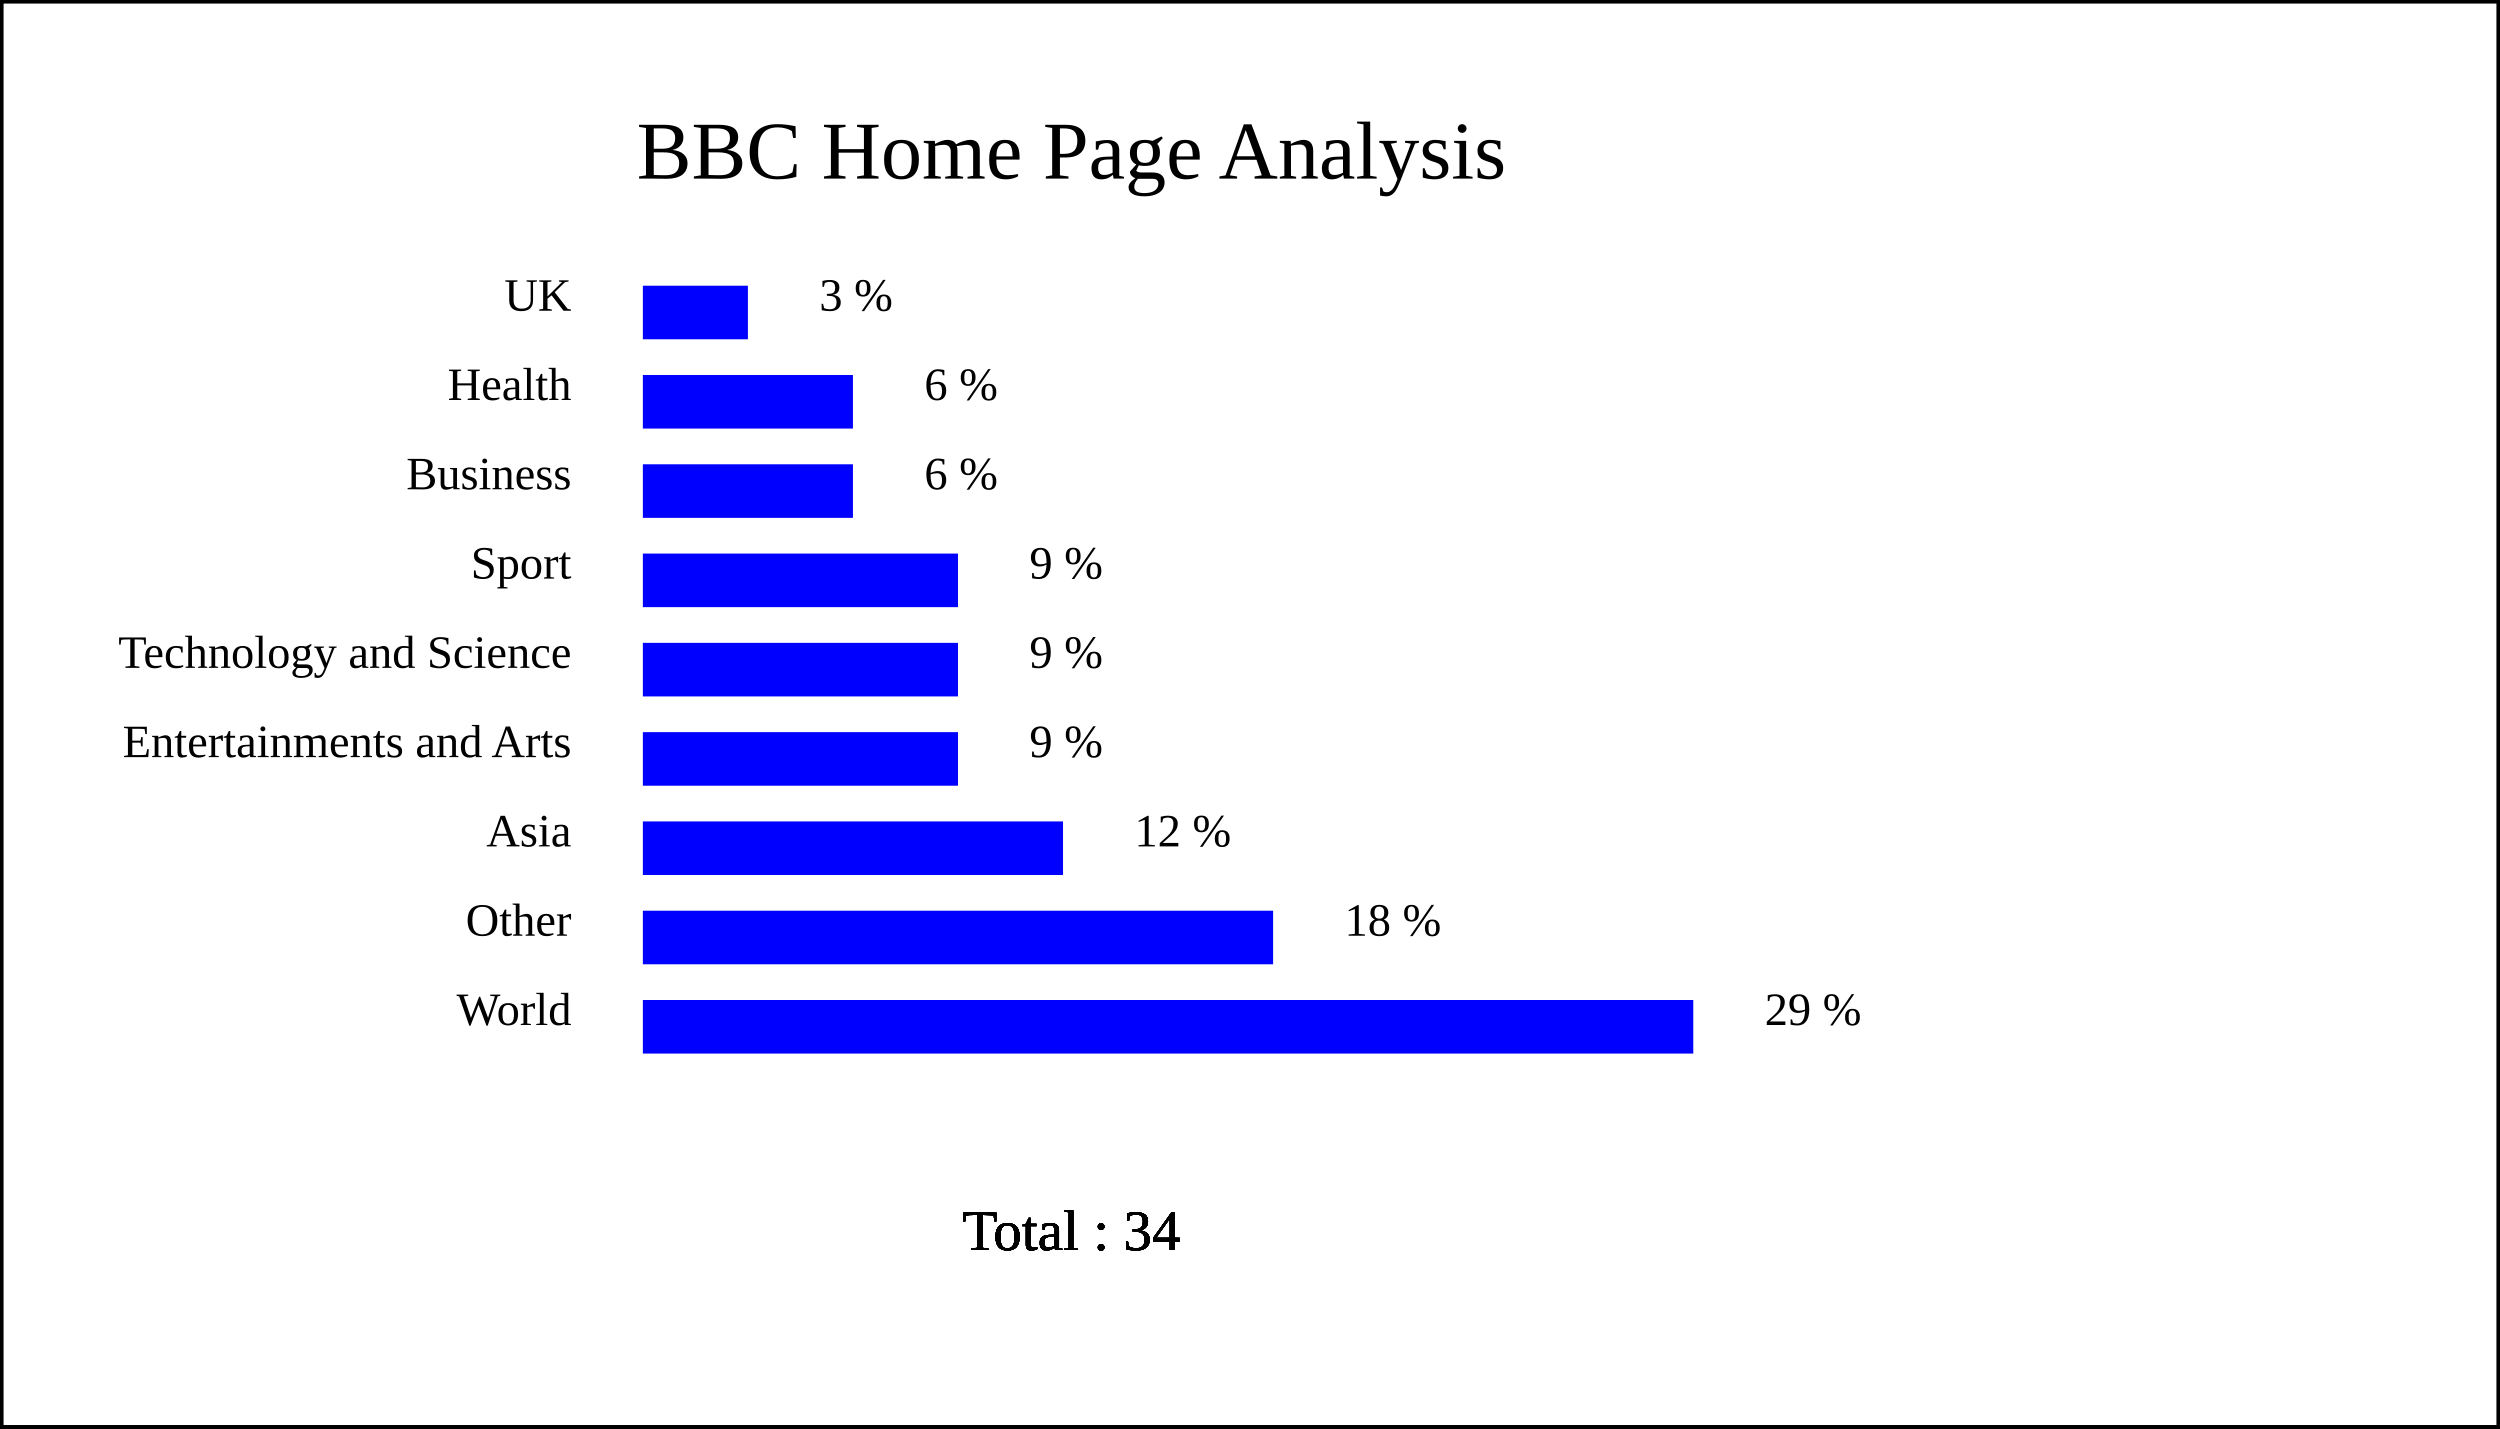
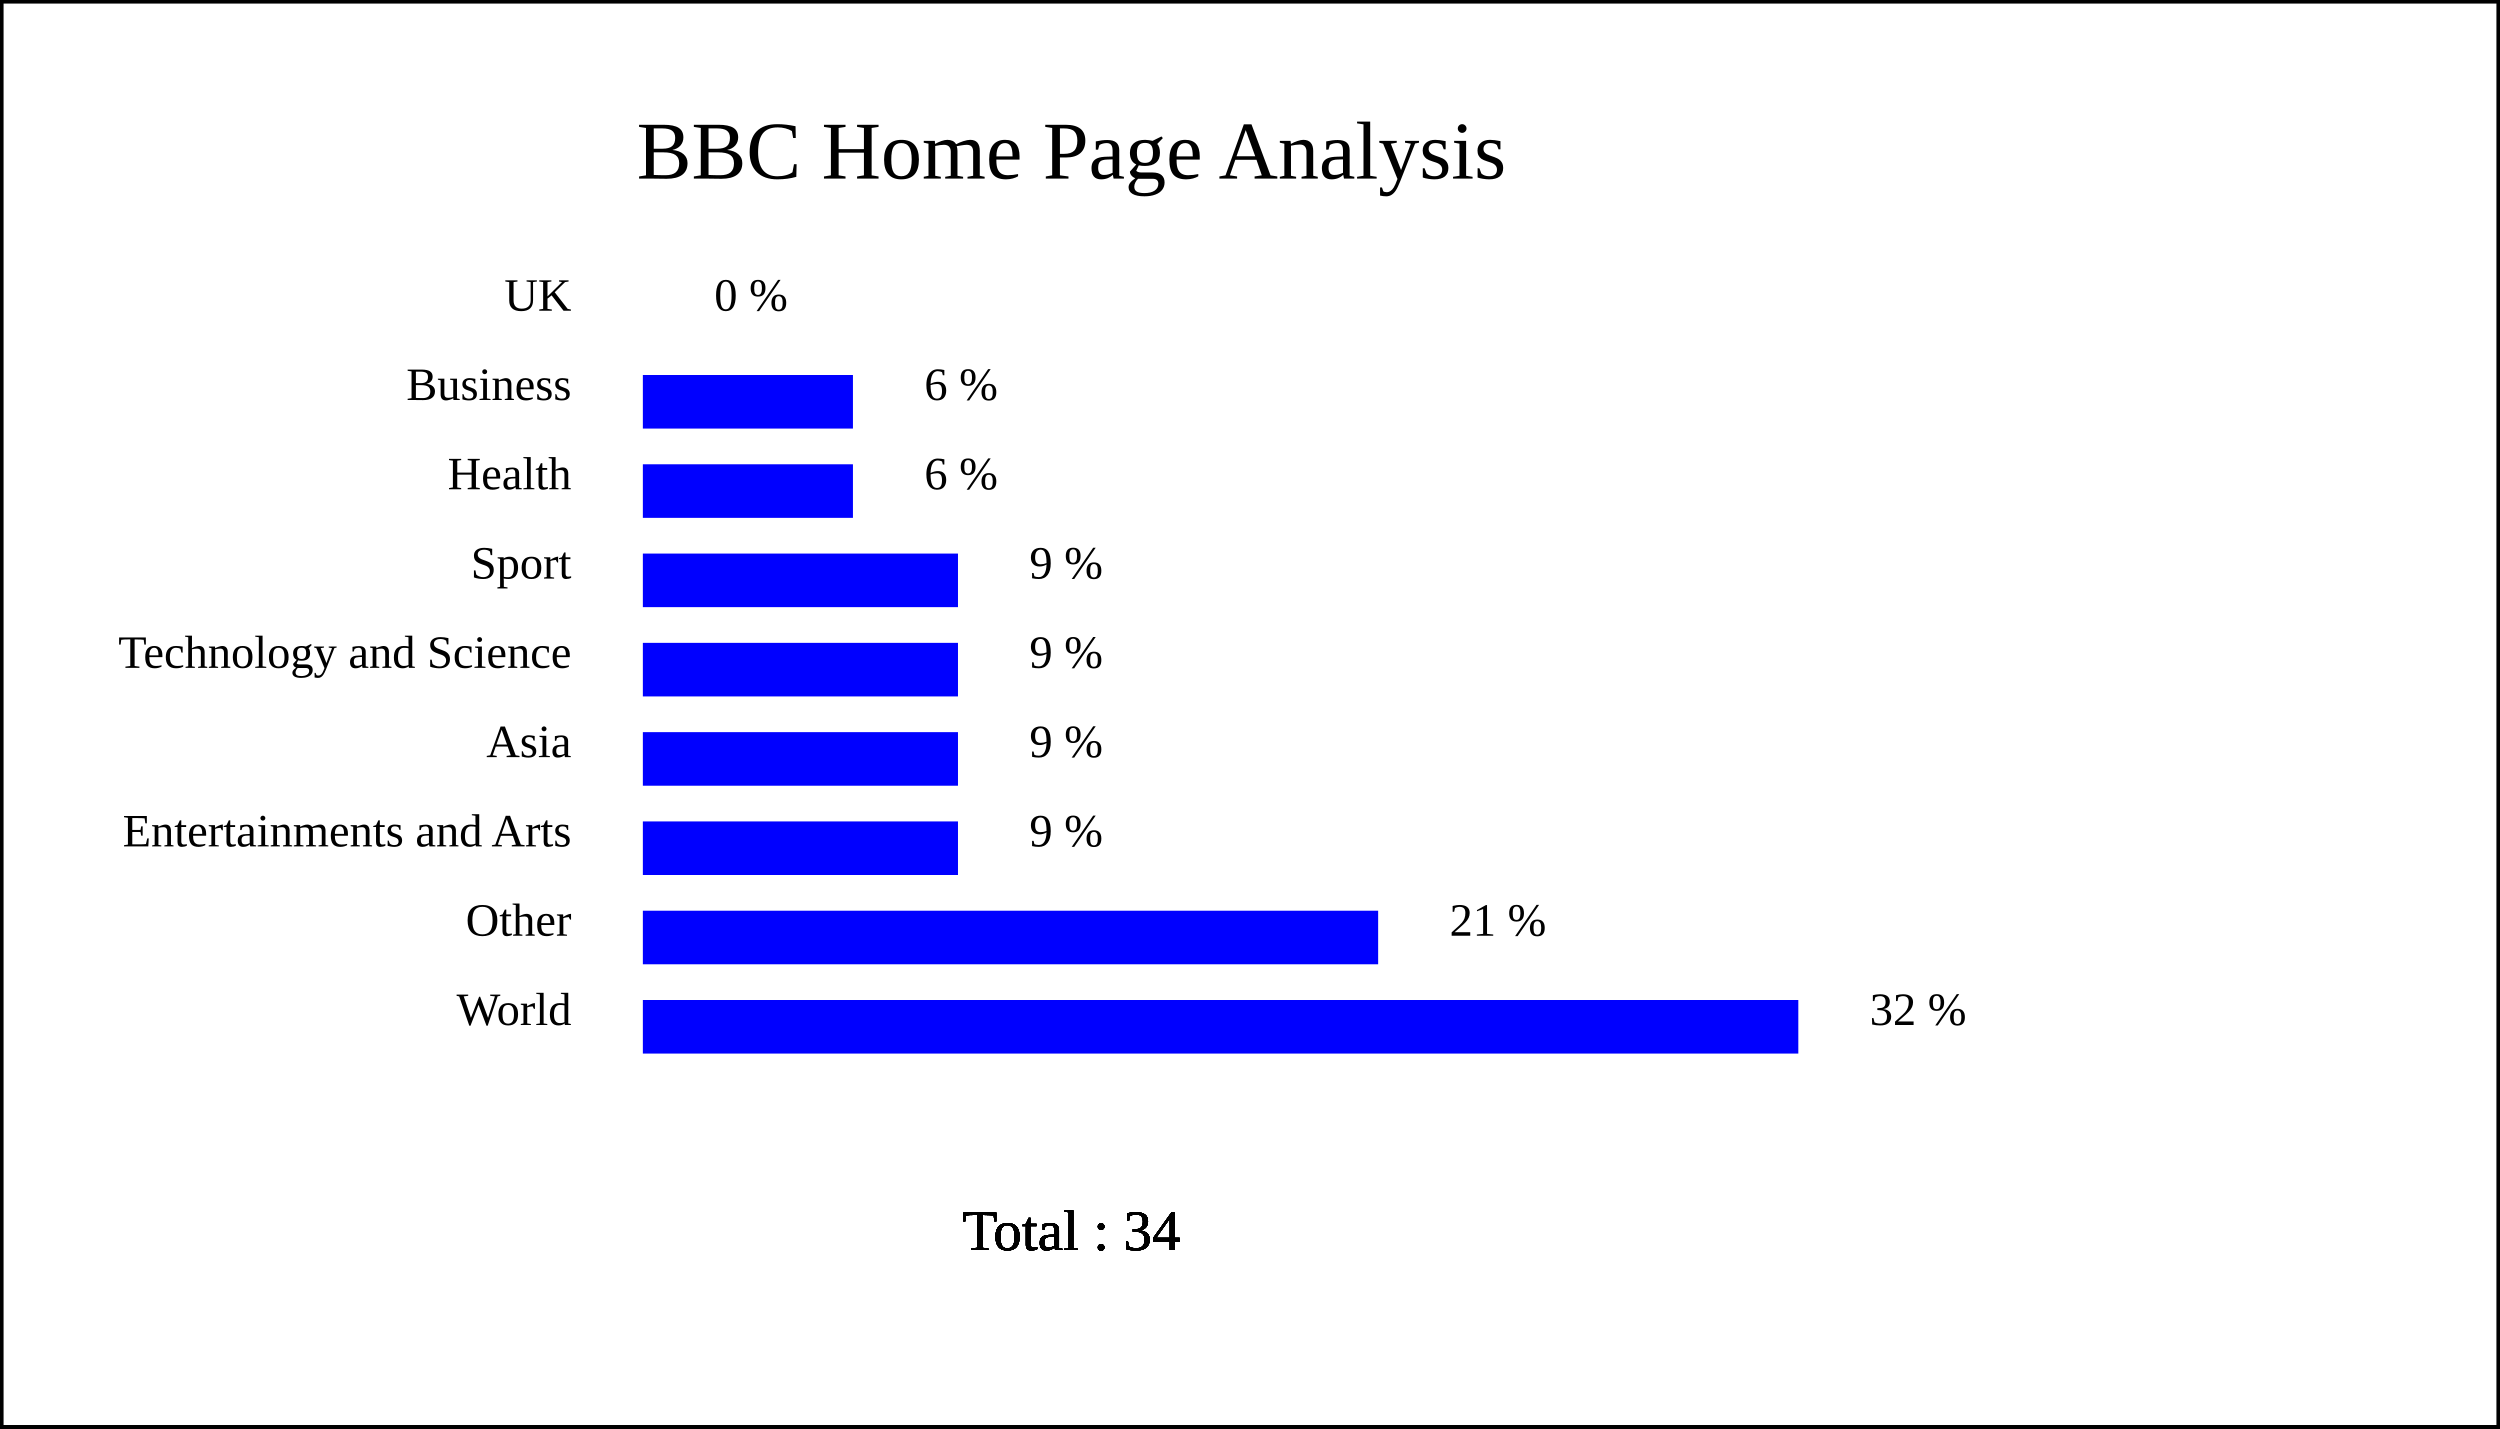
<svg xmlns="http://www.w3.org/2000/svg" width="700" height="400">
  <rect x="0" y="0" width="700" height="400" fill="white" stroke="black" stroke-width="2" />
  <text x="300" y="50" text-anchor="middle" font-size="23"> BBC Home Page Analysis </text>
-   <rect x="180" y="80" width="29.412" height="15" fill="blue" />
+   <rect x="180" y="80" width="0" height="15" fill="blue" />
  <text x="160" y="87" text-anchor="end" font-size="13"> UK </text>
-   <text x="229.412" y="87" font-size="13"> 3 %</text>
+   <text x="200" y="87" font-size="13"> 0 %</text>
  <text x="300" text-anchor="middle" y="350" font-size="16"> Total : 34</text>
  <rect x="180" y="105" width="58.824" height="15" fill="blue" />
-   <text x="160" y="112" text-anchor="end" font-size="13"> Health </text>
+   <text x="160" y="112" text-anchor="end" font-size="13"> Business </text>
  <text x="258.824" y="112" font-size="13"> 6 %</text>
  <text x="300" text-anchor="middle" y="350" font-size="16"> Total : 34</text>
  <rect x="180" y="130" width="58.824" height="15" fill="blue" />
-   <text x="160" y="137" text-anchor="end" font-size="13"> Business </text>
+   <text x="160" y="137" text-anchor="end" font-size="13"> Health </text>
  <text x="258.824" y="137" font-size="13"> 6 %</text>
  <text x="300" text-anchor="middle" y="350" font-size="16"> Total : 34</text>
  <rect x="180" y="155" width="88.235" height="15" fill="blue" />
  <text x="160" y="162" text-anchor="end" font-size="13"> Sport </text>
  <text x="288.235" y="162" font-size="13"> 9 %</text>
  <text x="300" text-anchor="middle" y="350" font-size="16"> Total : 34</text>
  <rect x="180" y="180" width="88.235" height="15" fill="blue" />
  <text x="160" y="187" text-anchor="end" font-size="13"> Technology and Science </text>
  <text x="288.235" y="187" font-size="13"> 9 %</text>
  <text x="300" text-anchor="middle" y="350" font-size="16"> Total : 34</text>
  <rect x="180" y="205" width="88.235" height="15" fill="blue" />
-   <text x="160" y="212" text-anchor="end" font-size="13"> Entertainments and Arts </text>
+   <text x="160" y="212" text-anchor="end" font-size="13"> Asia </text>
  <text x="288.235" y="212" font-size="13"> 9 %</text>
  <text x="300" text-anchor="middle" y="350" font-size="16"> Total : 34</text>
-   <rect x="180" y="230" width="117.647" height="15" fill="blue" />
-   <text x="160" y="237" text-anchor="end" font-size="13"> Asia </text>
-   <text x="317.647" y="237" font-size="13"> 12 %</text>
+   <rect x="180" y="230" width="88.235" height="15" fill="blue" />
+   <text x="160" y="237" text-anchor="end" font-size="13"> Entertainments and Arts </text>
+   <text x="288.235" y="237" font-size="13"> 9 %</text>
  <text x="300" text-anchor="middle" y="350" font-size="16"> Total : 34</text>
-   <rect x="180" y="255" width="176.471" height="15" fill="blue" />
+   <rect x="180" y="255" width="205.882" height="15" fill="blue" />
  <text x="160" y="262" text-anchor="end" font-size="13"> Other </text>
-   <text x="376.471" y="262" font-size="13"> 18 %</text>
+   <text x="405.882" y="262" font-size="13"> 21 %</text>
  <text x="300" text-anchor="middle" y="350" font-size="16"> Total : 34</text>
-   <rect x="180" y="280" width="294.118" height="15" fill="blue" />
+   <rect x="180" y="280" width="323.529" height="15" fill="blue" />
  <text x="160" y="287" text-anchor="end" font-size="13"> World </text>
-   <text x="494.118" y="287" font-size="13"> 29 %</text>
+   <text x="523.529" y="287" font-size="13"> 32 %</text>
  <text x="300" text-anchor="middle" y="350" font-size="16"> Total : 34</text>
</svg>
